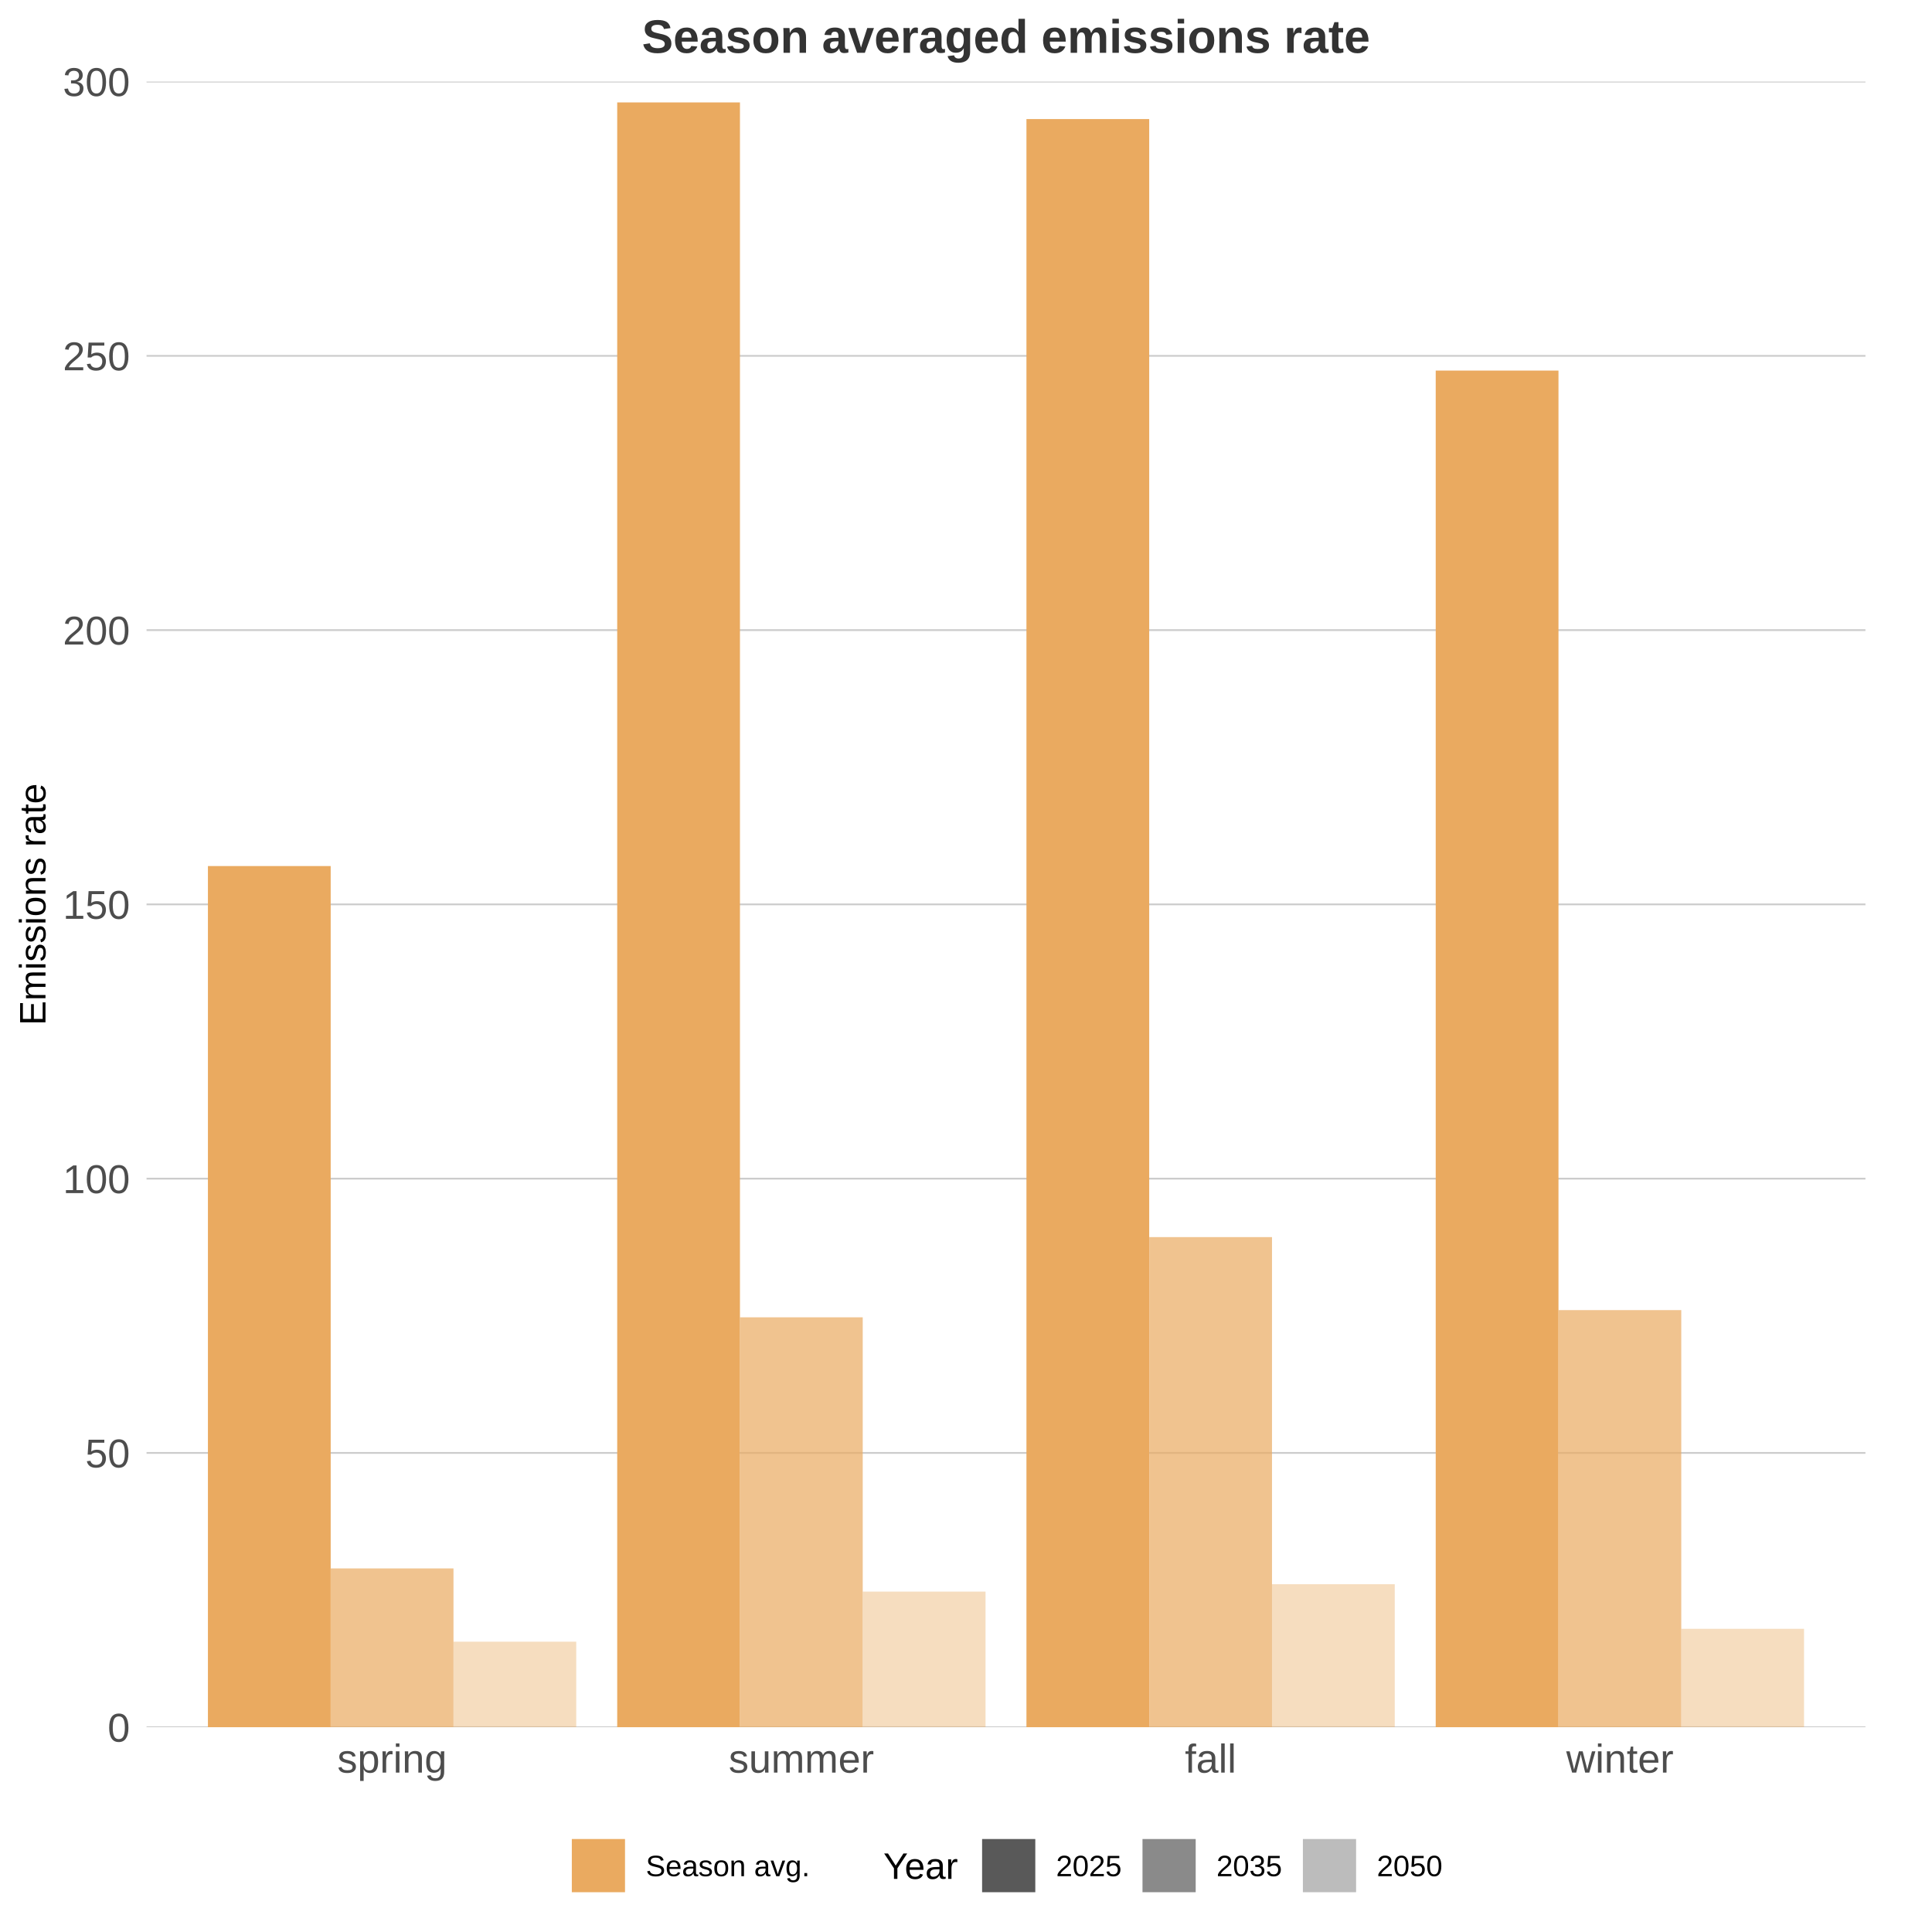
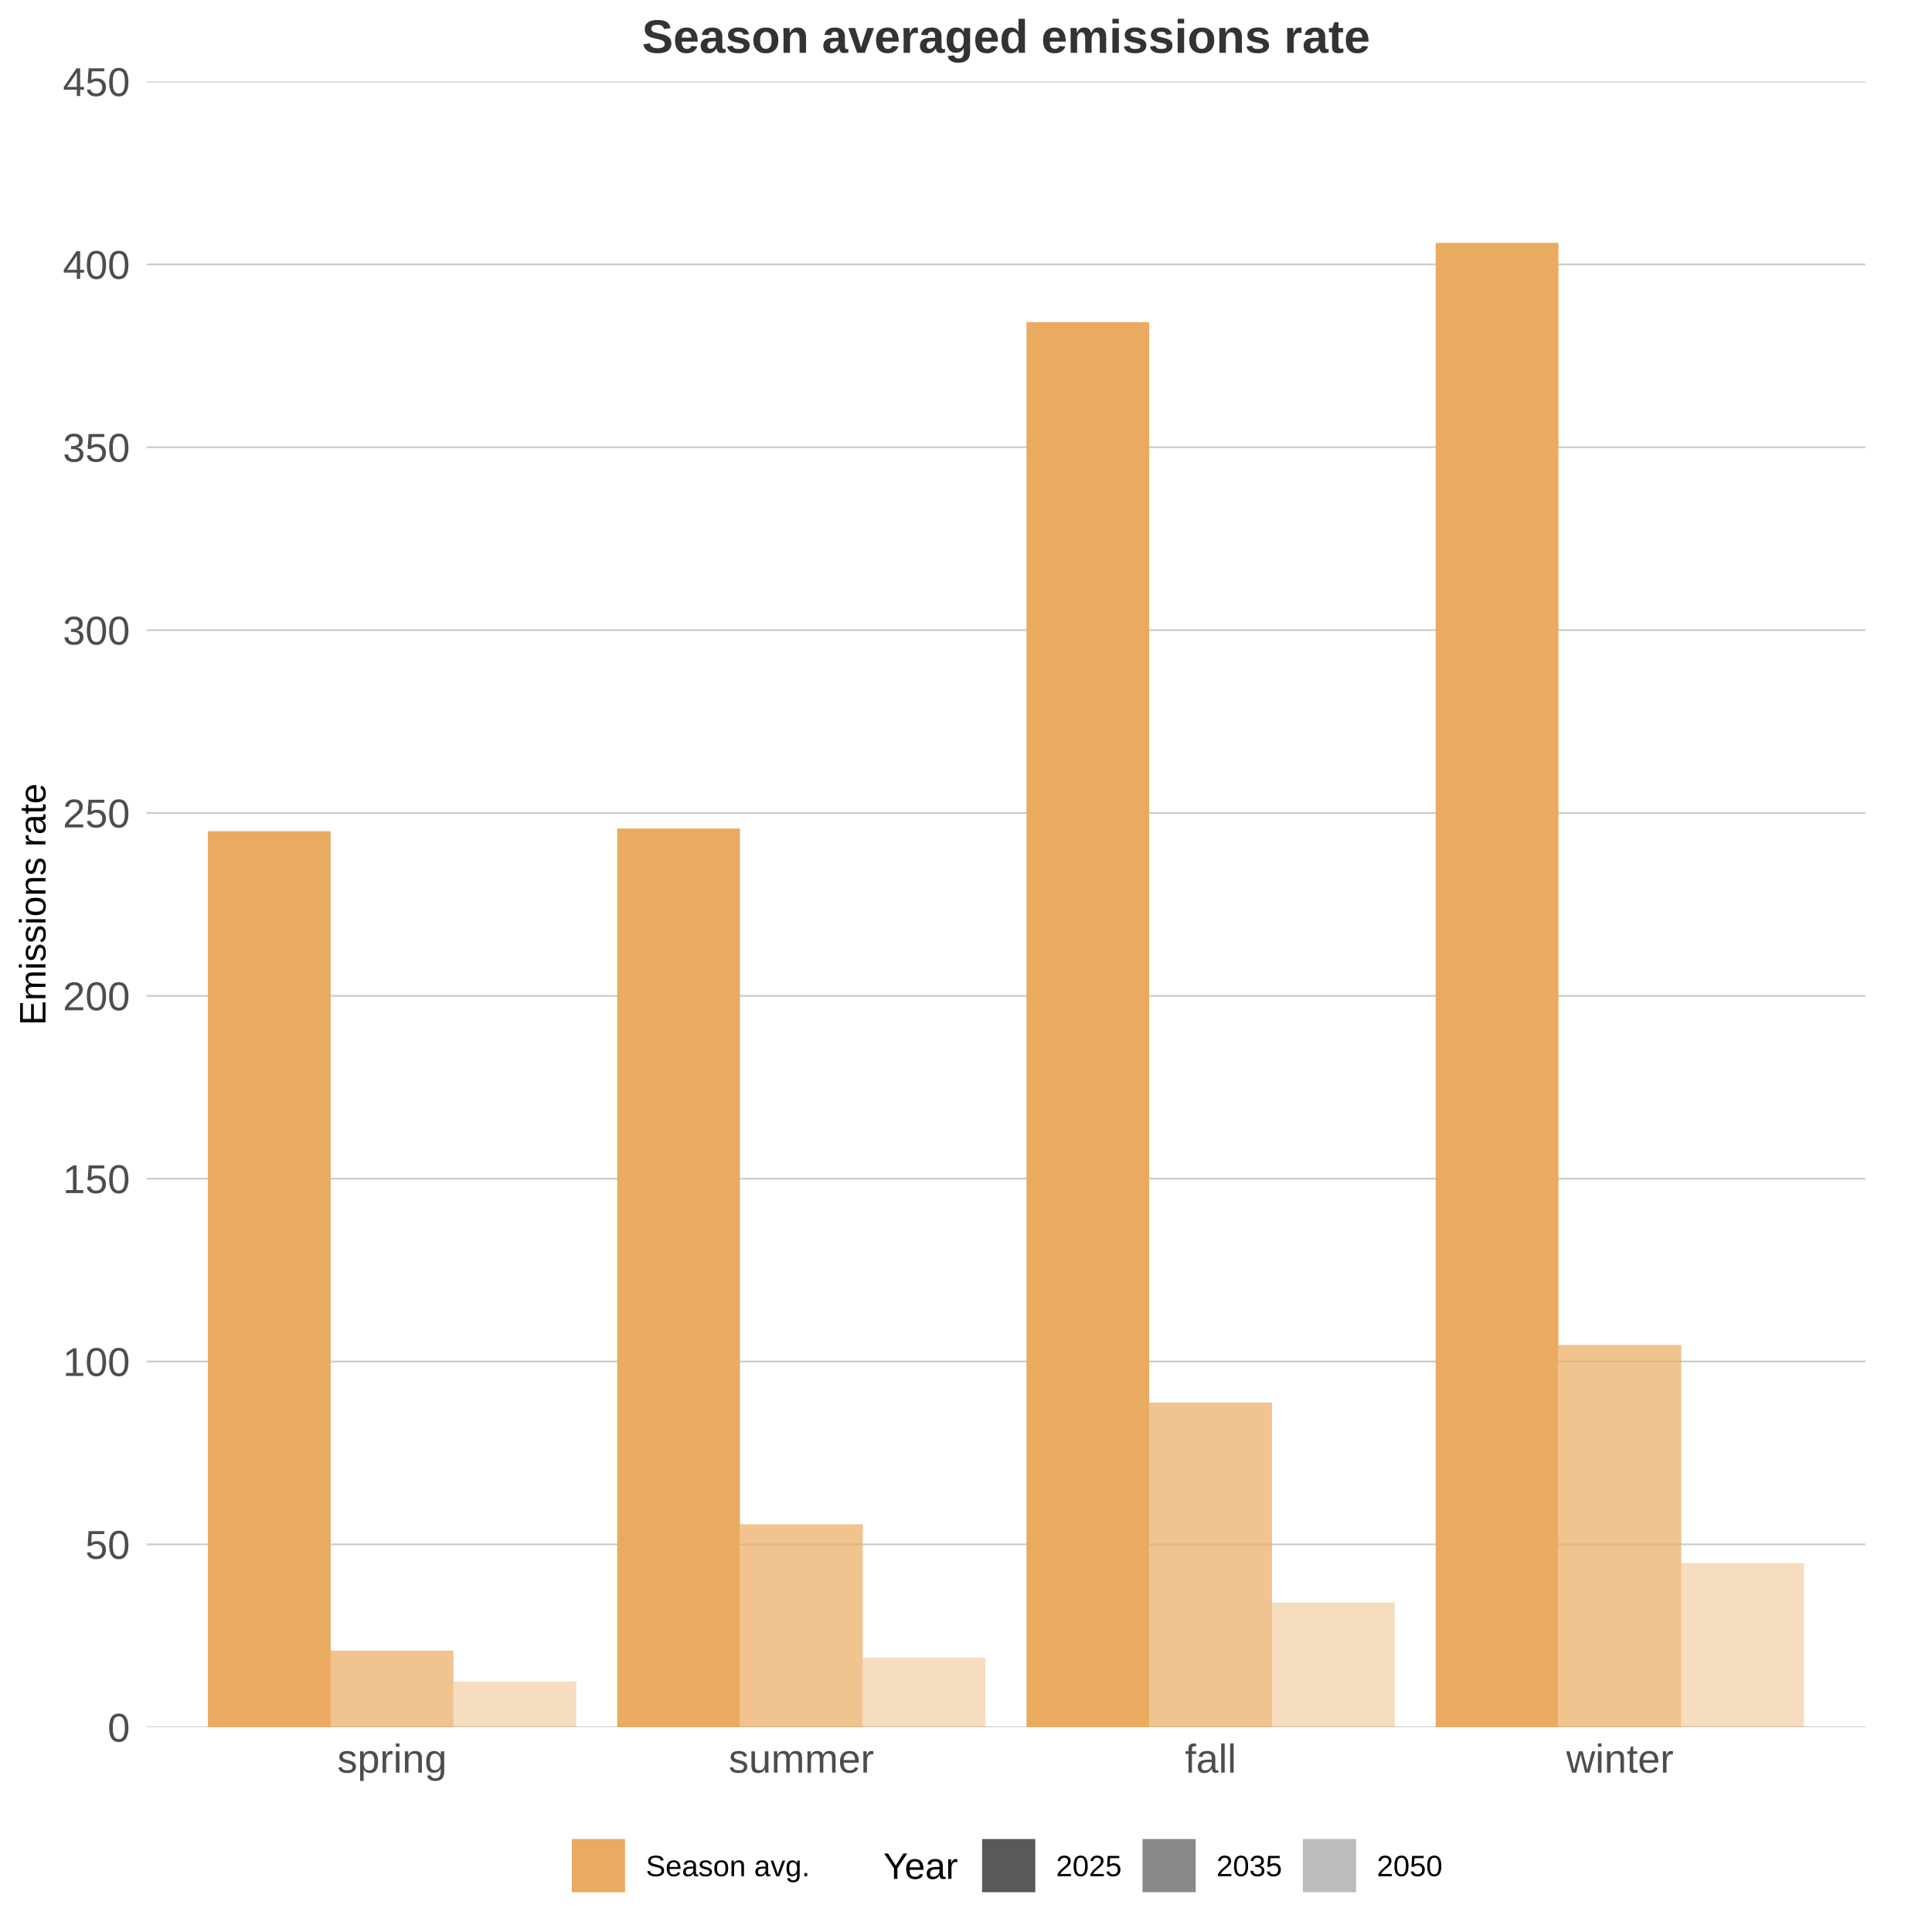
<svg xmlns="http://www.w3.org/2000/svg" class="svglite" width="576.00pt" height="576.00pt" viewBox="0 0 576.00 576.00">
  <defs>
    <style type="text/css">
    .svglite line, .svglite polyline, .svglite polygon, .svglite path, .svglite rect, .svglite circle {
      fill: none;
      stroke: #000000;
      stroke-linecap: round;
      stroke-linejoin: round;
      stroke-miterlimit: 10.00;
    }
    .svglite text {
      white-space: pre;
    }
  </style>
  </defs>
  <rect width="100%" height="100%" style="stroke: none; fill: #FFFFFF;" />
  <defs>
    <clipPath id="cpMC4wMHw1NzYuMDB8MC4wMHw1NzYuMDA=">
      <rect x="0.00" y="0.00" width="576.00" height="576.00" />
    </clipPath>
  </defs>
  <g clip-path="url(#cpMC4wMHw1NzYuMDB8MC4wMHw1NzYuMDA=)">
    <rect x="0.00" y="0.00" width="576.00" height="576.00" style="stroke-width: 1.07; stroke: none; fill: #FFFFFF;" />
  </g>
  <defs>
    <clipPath id="cpNDMuNjl8NTU2LjE2fDI0LjMyfDUxNC45NA==">
      <rect x="43.69" y="24.32" width="512.47" height="490.62" />
    </clipPath>
  </defs>
  <g clip-path="url(#cpNDMuNjl8NTU2LjE2fDI0LjMyfDUxNC45NA==)">
    <polyline points="43.69,514.94 556.16,514.94 " style="stroke-width: 0.53; stroke: #CCCCCC; stroke-linecap: butt;" />
-     <polyline points="43.69,433.17 556.16,433.17 " style="stroke-width: 0.53; stroke: #CCCCCC; stroke-linecap: butt;" />
+     <polyline points="43.69,460.43 556.16,460.43 " style="stroke-width: 0.53; stroke: #CCCCCC; stroke-linecap: butt;" />
+     <polyline points="43.69,405.91 556.16,405.91 " style="stroke-width: 0.53; stroke: #CCCCCC; stroke-linecap: butt;" />
    <polyline points="43.69,351.40 556.16,351.40 " style="stroke-width: 0.53; stroke: #CCCCCC; stroke-linecap: butt;" />
-     <polyline points="43.69,269.63 556.16,269.63 " style="stroke-width: 0.53; stroke: #CCCCCC; stroke-linecap: butt;" />
+     <polyline points="43.69,296.89 556.16,296.89 " style="stroke-width: 0.53; stroke: #CCCCCC; stroke-linecap: butt;" />
+     <polyline points="43.69,242.37 556.16,242.37 " style="stroke-width: 0.53; stroke: #CCCCCC; stroke-linecap: butt;" />
    <polyline points="43.69,187.86 556.16,187.86 " style="stroke-width: 0.53; stroke: #CCCCCC; stroke-linecap: butt;" />
-     <polyline points="43.69,106.09 556.16,106.09 " style="stroke-width: 0.53; stroke: #CCCCCC; stroke-linecap: butt;" />
+     <polyline points="43.69,133.34 556.16,133.34 " style="stroke-width: 0.53; stroke: #CCCCCC; stroke-linecap: butt;" />
+     <polyline points="43.69,78.83 556.16,78.83 " style="stroke-width: 0.53; stroke: #CCCCCC; stroke-linecap: butt;" />
    <polyline points="43.69,24.32 556.16,24.32 " style="stroke-width: 0.53; stroke: #CCCCCC; stroke-linecap: butt;" />
-     <rect x="306.02" y="35.49" width="36.60" height="479.45" style="stroke-width: 1.07; stroke: none; stroke-linecap: butt; stroke-linejoin: miter; fill: #EAAA60;" />
-     <rect x="61.99" y="258.20" width="36.60" height="256.74" style="stroke-width: 1.07; stroke: none; stroke-linecap: butt; stroke-linejoin: miter; fill: #EAAA60;" />
-     <rect x="184.01" y="30.54" width="36.60" height="484.40" style="stroke-width: 1.07; stroke: none; stroke-linecap: butt; stroke-linejoin: miter; fill: #EAAA60;" />
-     <rect x="428.04" y="110.49" width="36.60" height="404.45" style="stroke-width: 1.07; stroke: none; stroke-linecap: butt; stroke-linejoin: miter; fill: #EAAA60;" />
-     <rect x="342.63" y="368.82" width="36.60" height="146.12" style="stroke-width: 1.07; stroke: none; stroke-linecap: butt; stroke-linejoin: miter; fill: #EAAA60; fill-opacity: 0.70;" />
-     <rect x="98.60" y="467.61" width="36.60" height="47.33" style="stroke-width: 1.07; stroke: none; stroke-linecap: butt; stroke-linejoin: miter; fill: #EAAA60; fill-opacity: 0.70;" />
-     <rect x="220.61" y="392.74" width="36.60" height="122.20" style="stroke-width: 1.07; stroke: none; stroke-linecap: butt; stroke-linejoin: miter; fill: #EAAA60; fill-opacity: 0.70;" />
-     <rect x="464.65" y="390.59" width="36.60" height="124.35" style="stroke-width: 1.07; stroke: none; stroke-linecap: butt; stroke-linejoin: miter; fill: #EAAA60; fill-opacity: 0.70;" />
-     <rect x="379.23" y="472.31" width="36.60" height="42.63" style="stroke-width: 1.07; stroke: none; stroke-linecap: butt; stroke-linejoin: miter; fill: #EAAA60; fill-opacity: 0.40;" />
-     <rect x="135.20" y="489.44" width="36.60" height="25.51" style="stroke-width: 1.07; stroke: none; stroke-linecap: butt; stroke-linejoin: miter; fill: #EAAA60; fill-opacity: 0.40;" />
-     <rect x="257.22" y="474.51" width="36.60" height="40.43" style="stroke-width: 1.07; stroke: none; stroke-linecap: butt; stroke-linejoin: miter; fill: #EAAA60; fill-opacity: 0.40;" />
-     <rect x="501.25" y="485.61" width="36.60" height="29.33" style="stroke-width: 1.07; stroke: none; stroke-linecap: butt; stroke-linejoin: miter; fill: #EAAA60; fill-opacity: 0.40;" />
+     <rect x="306.02" y="96.03" width="36.60" height="418.91" style="stroke-width: 1.07; stroke: none; stroke-linecap: butt; stroke-linejoin: miter; fill: #EAAA60;" />
+     <rect x="61.99" y="247.82" width="36.60" height="267.12" style="stroke-width: 1.07; stroke: none; stroke-linecap: butt; stroke-linejoin: miter; fill: #EAAA60;" />
+     <rect x="184.01" y="247.02" width="36.60" height="267.92" style="stroke-width: 1.07; stroke: none; stroke-linecap: butt; stroke-linejoin: miter; fill: #EAAA60;" />
+     <rect x="428.04" y="72.41" width="36.60" height="442.53" style="stroke-width: 1.07; stroke: none; stroke-linecap: butt; stroke-linejoin: miter; fill: #EAAA60;" />
+     <rect x="342.63" y="418.15" width="36.60" height="96.79" style="stroke-width: 1.07; stroke: none; stroke-linecap: butt; stroke-linejoin: miter; fill: #EAAA60; fill-opacity: 0.70;" />
+     <rect x="98.60" y="492.12" width="36.60" height="22.82" style="stroke-width: 1.07; stroke: none; stroke-linecap: butt; stroke-linejoin: miter; fill: #EAAA60; fill-opacity: 0.70;" />
+     <rect x="220.61" y="454.42" width="36.60" height="60.52" style="stroke-width: 1.07; stroke: none; stroke-linecap: butt; stroke-linejoin: miter; fill: #EAAA60; fill-opacity: 0.70;" />
+     <rect x="464.65" y="400.95" width="36.60" height="113.99" style="stroke-width: 1.07; stroke: none; stroke-linecap: butt; stroke-linejoin: miter; fill: #EAAA60; fill-opacity: 0.70;" />
+     <rect x="379.23" y="477.76" width="36.60" height="37.18" style="stroke-width: 1.07; stroke: none; stroke-linecap: butt; stroke-linejoin: miter; fill: #EAAA60; fill-opacity: 0.40;" />
+     <rect x="135.20" y="501.31" width="36.60" height="13.63" style="stroke-width: 1.07; stroke: none; stroke-linecap: butt; stroke-linejoin: miter; fill: #EAAA60; fill-opacity: 0.40;" />
+     <rect x="257.22" y="494.23" width="36.60" height="20.71" style="stroke-width: 1.07; stroke: none; stroke-linecap: butt; stroke-linejoin: miter; fill: #EAAA60; fill-opacity: 0.40;" />
+     <rect x="501.25" y="466.03" width="36.60" height="48.91" style="stroke-width: 1.07; stroke: none; stroke-linecap: butt; stroke-linejoin: miter; fill: #EAAA60; fill-opacity: 0.40;" />
  </g>
  <g clip-path="url(#cpMC4wMHw1NzYuMDB8MC4wMHw1NzYuMDA=)">
    <text x="38.76" y="519.25" text-anchor="end" style="font-size: 12.00px;fill: #4D4D4D; font-family: &quot;Arial&quot;;" textLength="6.67px" lengthAdjust="spacingAndGlyphs">0</text>
-     <text x="38.76" y="437.48" text-anchor="end" style="font-size: 12.00px;fill: #4D4D4D; font-family: &quot;Arial&quot;;" textLength="13.35px" lengthAdjust="spacingAndGlyphs">50</text>
-     <text x="38.76" y="355.71" text-anchor="end" style="font-size: 12.00px;fill: #4D4D4D; font-family: &quot;Arial&quot;;" textLength="20.02px" lengthAdjust="spacingAndGlyphs">100</text>
-     <text x="38.76" y="273.93" text-anchor="end" style="font-size: 12.00px;fill: #4D4D4D; font-family: &quot;Arial&quot;;" textLength="20.02px" lengthAdjust="spacingAndGlyphs">150</text>
-     <text x="38.76" y="192.16" text-anchor="end" style="font-size: 12.00px;fill: #4D4D4D; font-family: &quot;Arial&quot;;" textLength="20.02px" lengthAdjust="spacingAndGlyphs">200</text>
-     <text x="38.76" y="110.39" text-anchor="end" style="font-size: 12.00px;fill: #4D4D4D; font-family: &quot;Arial&quot;;" textLength="20.02px" lengthAdjust="spacingAndGlyphs">250</text>
-     <text x="38.76" y="28.62" text-anchor="end" style="font-size: 12.00px;fill: #4D4D4D; font-family: &quot;Arial&quot;;" textLength="20.02px" lengthAdjust="spacingAndGlyphs">300</text>
+     <text x="38.76" y="464.73" text-anchor="end" style="font-size: 12.00px;fill: #4D4D4D; font-family: &quot;Arial&quot;;" textLength="13.35px" lengthAdjust="spacingAndGlyphs">50</text>
+     <text x="38.76" y="410.22" text-anchor="end" style="font-size: 12.00px;fill: #4D4D4D; font-family: &quot;Arial&quot;;" textLength="20.02px" lengthAdjust="spacingAndGlyphs">100</text>
+     <text x="38.76" y="355.71" text-anchor="end" style="font-size: 12.00px;fill: #4D4D4D; font-family: &quot;Arial&quot;;" textLength="20.02px" lengthAdjust="spacingAndGlyphs">150</text>
+     <text x="38.76" y="301.19" text-anchor="end" style="font-size: 12.00px;fill: #4D4D4D; font-family: &quot;Arial&quot;;" textLength="20.02px" lengthAdjust="spacingAndGlyphs">200</text>
+     <text x="38.76" y="246.68" text-anchor="end" style="font-size: 12.00px;fill: #4D4D4D; font-family: &quot;Arial&quot;;" textLength="20.02px" lengthAdjust="spacingAndGlyphs">250</text>
+     <text x="38.76" y="192.16" text-anchor="end" style="font-size: 12.00px;fill: #4D4D4D; font-family: &quot;Arial&quot;;" textLength="20.02px" lengthAdjust="spacingAndGlyphs">300</text>
+     <text x="38.76" y="137.65" text-anchor="end" style="font-size: 12.00px;fill: #4D4D4D; font-family: &quot;Arial&quot;;" textLength="20.02px" lengthAdjust="spacingAndGlyphs">350</text>
+     <text x="38.76" y="83.14" text-anchor="end" style="font-size: 12.00px;fill: #4D4D4D; font-family: &quot;Arial&quot;;" textLength="20.02px" lengthAdjust="spacingAndGlyphs">400</text>
+     <text x="38.76" y="28.62" text-anchor="end" style="font-size: 12.00px;fill: #4D4D4D; font-family: &quot;Arial&quot;;" textLength="20.02px" lengthAdjust="spacingAndGlyphs">450</text>
    <text x="116.90" y="528.48" text-anchor="middle" style="font-size: 12.00px;fill: #4D4D4D; font-family: &quot;Arial&quot;;" textLength="32.68px" lengthAdjust="spacingAndGlyphs">spring</text>
    <text x="238.91" y="528.48" text-anchor="middle" style="font-size: 12.00px;fill: #4D4D4D; font-family: &quot;Arial&quot;;" textLength="43.33px" lengthAdjust="spacingAndGlyphs">summer</text>
    <text x="360.93" y="528.48" text-anchor="middle" style="font-size: 12.00px;fill: #4D4D4D; font-family: &quot;Arial&quot;;" textLength="15.34px" lengthAdjust="spacingAndGlyphs">fall</text>
    <text x="482.95" y="528.48" text-anchor="middle" style="font-size: 12.00px;fill: #4D4D4D; font-family: &quot;Arial&quot;;" textLength="32.01px" lengthAdjust="spacingAndGlyphs">winter</text>
    <text transform="translate(13.56,269.63) rotate(-90)" text-anchor="middle" style="font-size: 11.00px; font-family: &quot;Arial&quot;;" textLength="72.14px" lengthAdjust="spacingAndGlyphs">Emissions rate</text>
    <rect x="170.48" y="548.28" width="15.86" height="15.86" style="stroke-width: 1.07; stroke: none; stroke-linecap: butt; stroke-linejoin: miter; fill: #EAAA60;" />
    <text x="192.53" y="559.36" style="font-size: 8.80px; font-family: &quot;Arial&quot;;" textLength="48.92px" lengthAdjust="spacingAndGlyphs">Season avg.</text>
    <text x="263.37" y="560.16" style="font-size: 11.00px; font-family: &quot;Arial&quot;;" textLength="23.24px" lengthAdjust="spacingAndGlyphs">Year</text>
    <rect x="292.80" y="548.28" width="15.86" height="15.86" style="stroke-width: 1.07; stroke: none; stroke-linecap: butt; stroke-linejoin: miter; fill: #595959;" />
    <rect x="340.62" y="548.28" width="15.86" height="15.86" style="stroke-width: 1.07; stroke: none; stroke-linecap: butt; stroke-linejoin: miter; fill: #595959; fill-opacity: 0.70;" />
    <rect x="388.44" y="548.28" width="15.86" height="15.86" style="stroke-width: 1.07; stroke: none; stroke-linecap: butt; stroke-linejoin: miter; fill: #595959; fill-opacity: 0.40;" />
    <text x="314.85" y="559.36" style="font-size: 8.80px; font-family: &quot;Arial&quot;;" textLength="19.58px" lengthAdjust="spacingAndGlyphs">2025</text>
    <text x="362.67" y="559.36" style="font-size: 8.80px; font-family: &quot;Arial&quot;;" textLength="19.58px" lengthAdjust="spacingAndGlyphs">2035</text>
    <text x="410.49" y="559.36" style="font-size: 8.80px; font-family: &quot;Arial&quot;;" textLength="19.58px" lengthAdjust="spacingAndGlyphs">2050</text>
    <text x="299.92" y="15.74" text-anchor="middle" style="font-size: 14.00px; font-weight: bold;fill: #333333; font-family: &quot;Arial&quot;;" textLength="217.03px" lengthAdjust="spacingAndGlyphs">Season averaged emissions rate</text>
  </g>
</svg>
